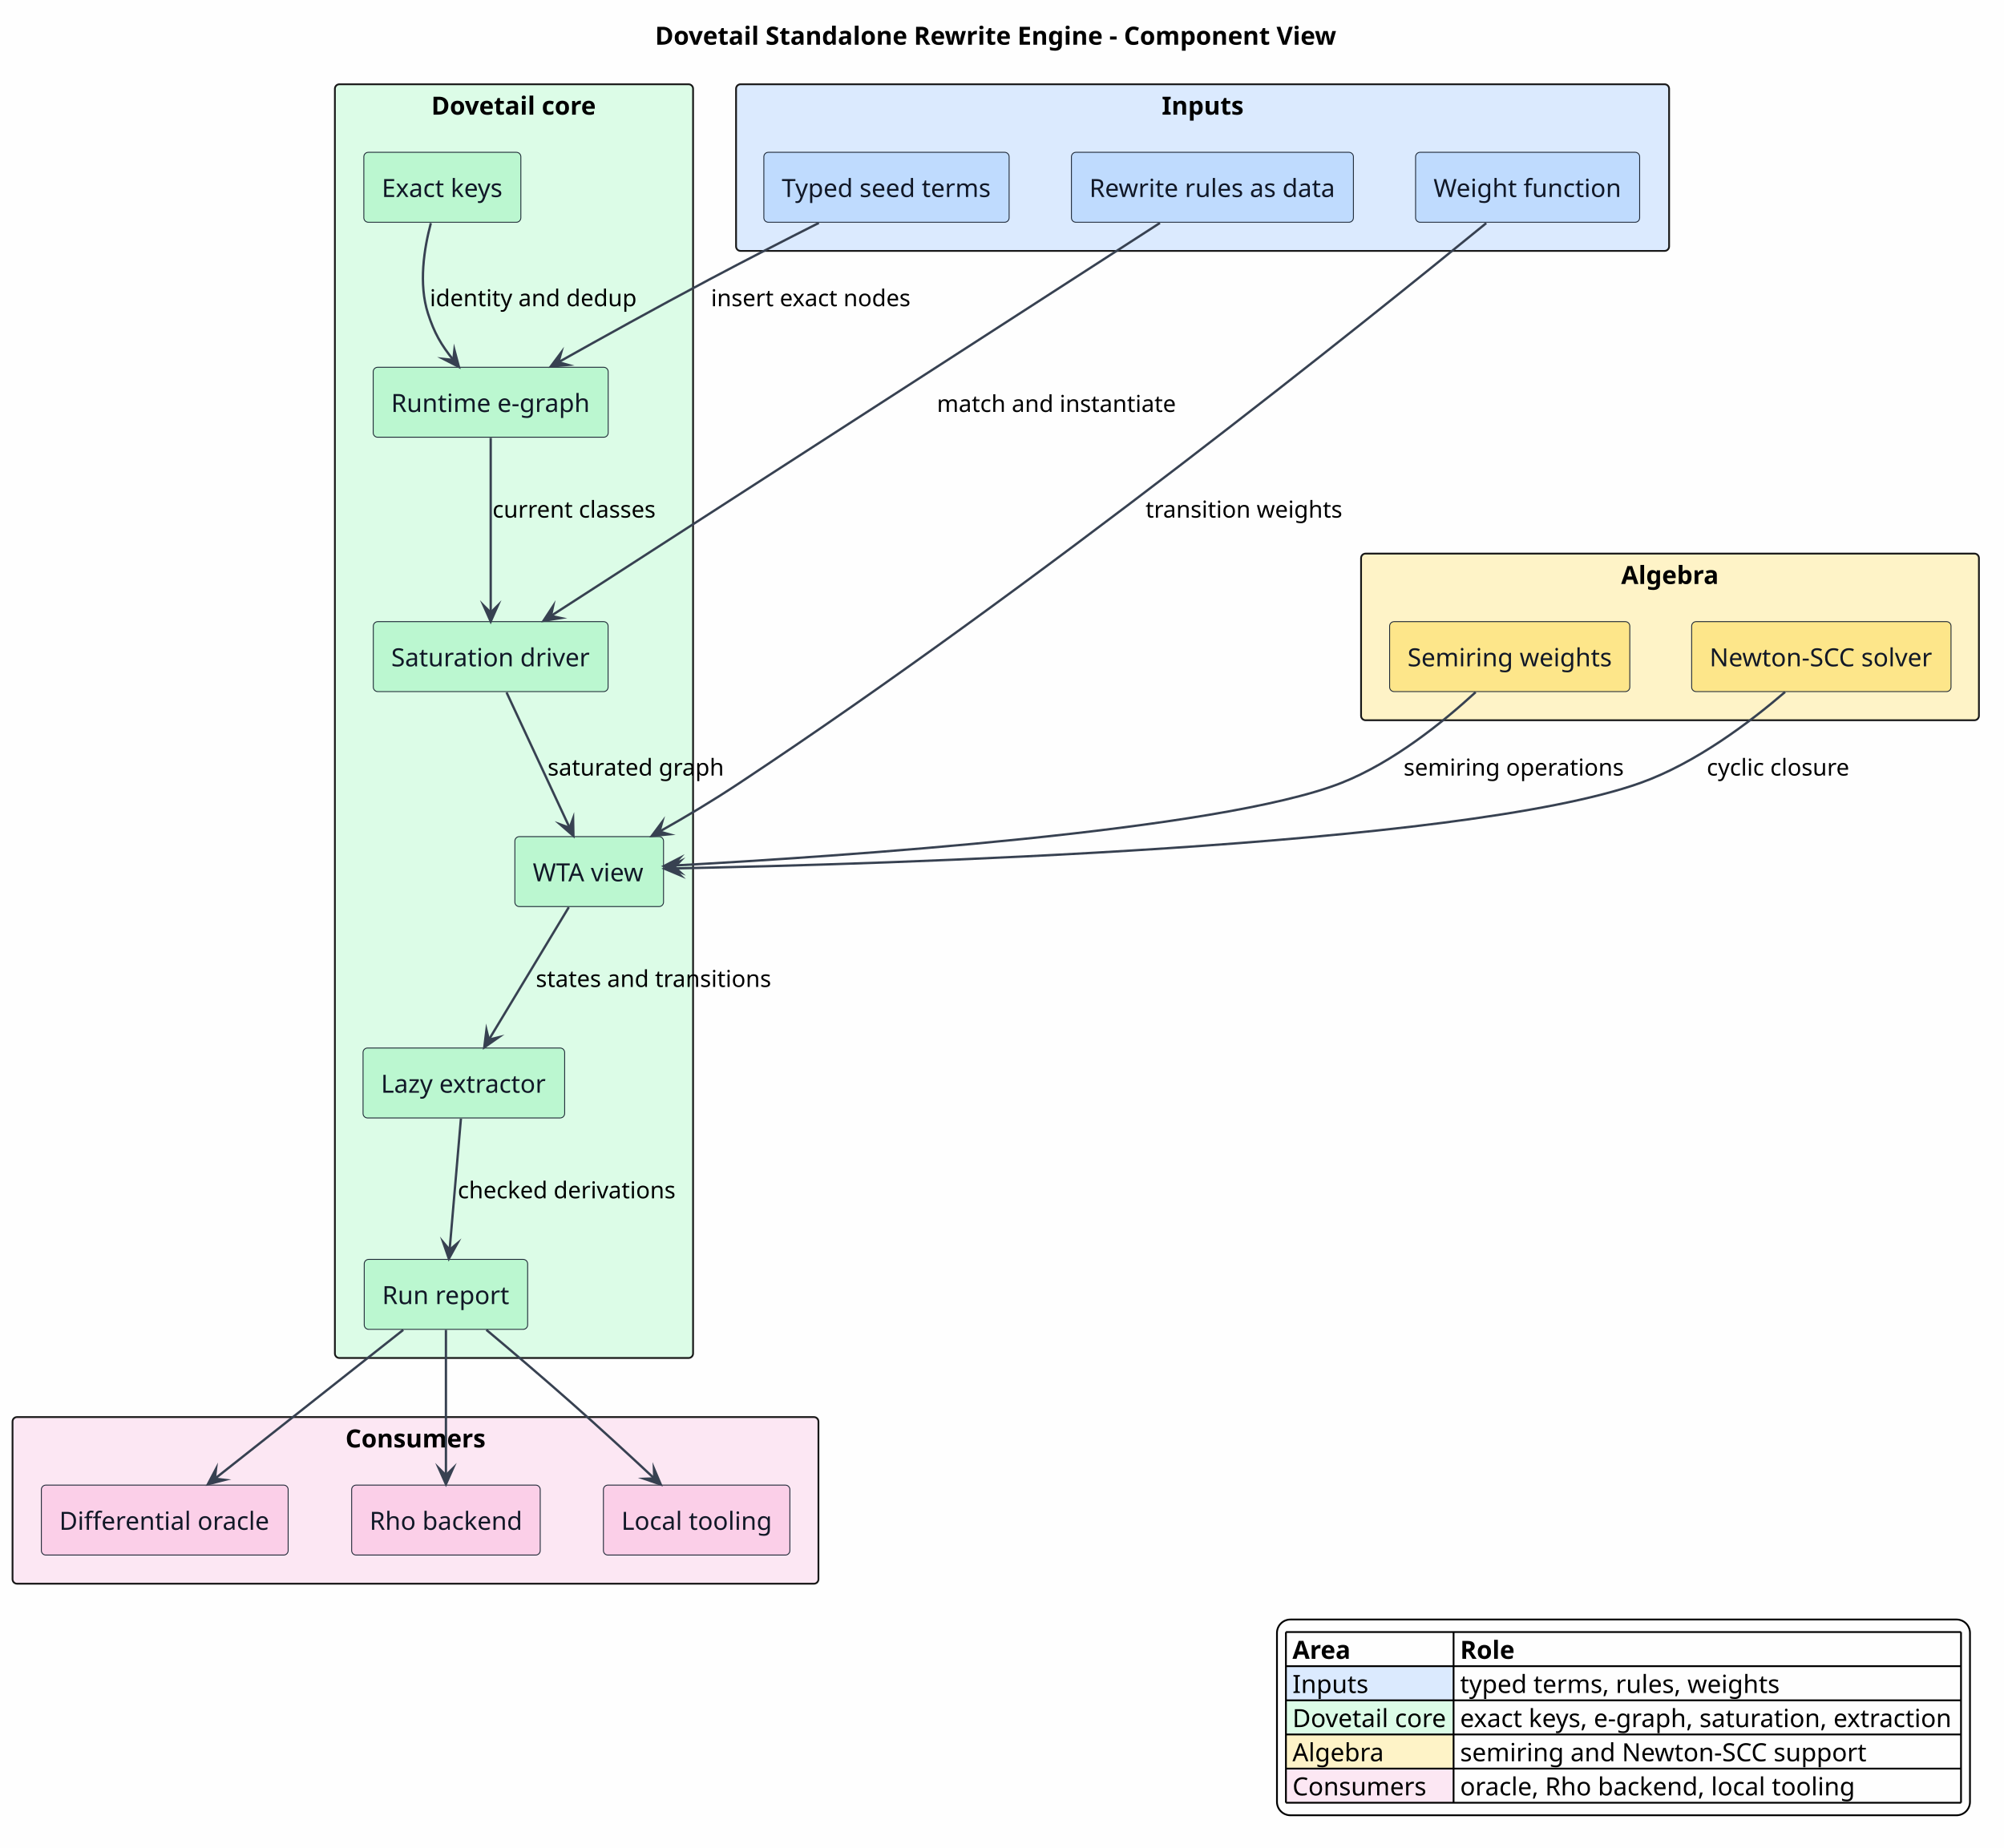
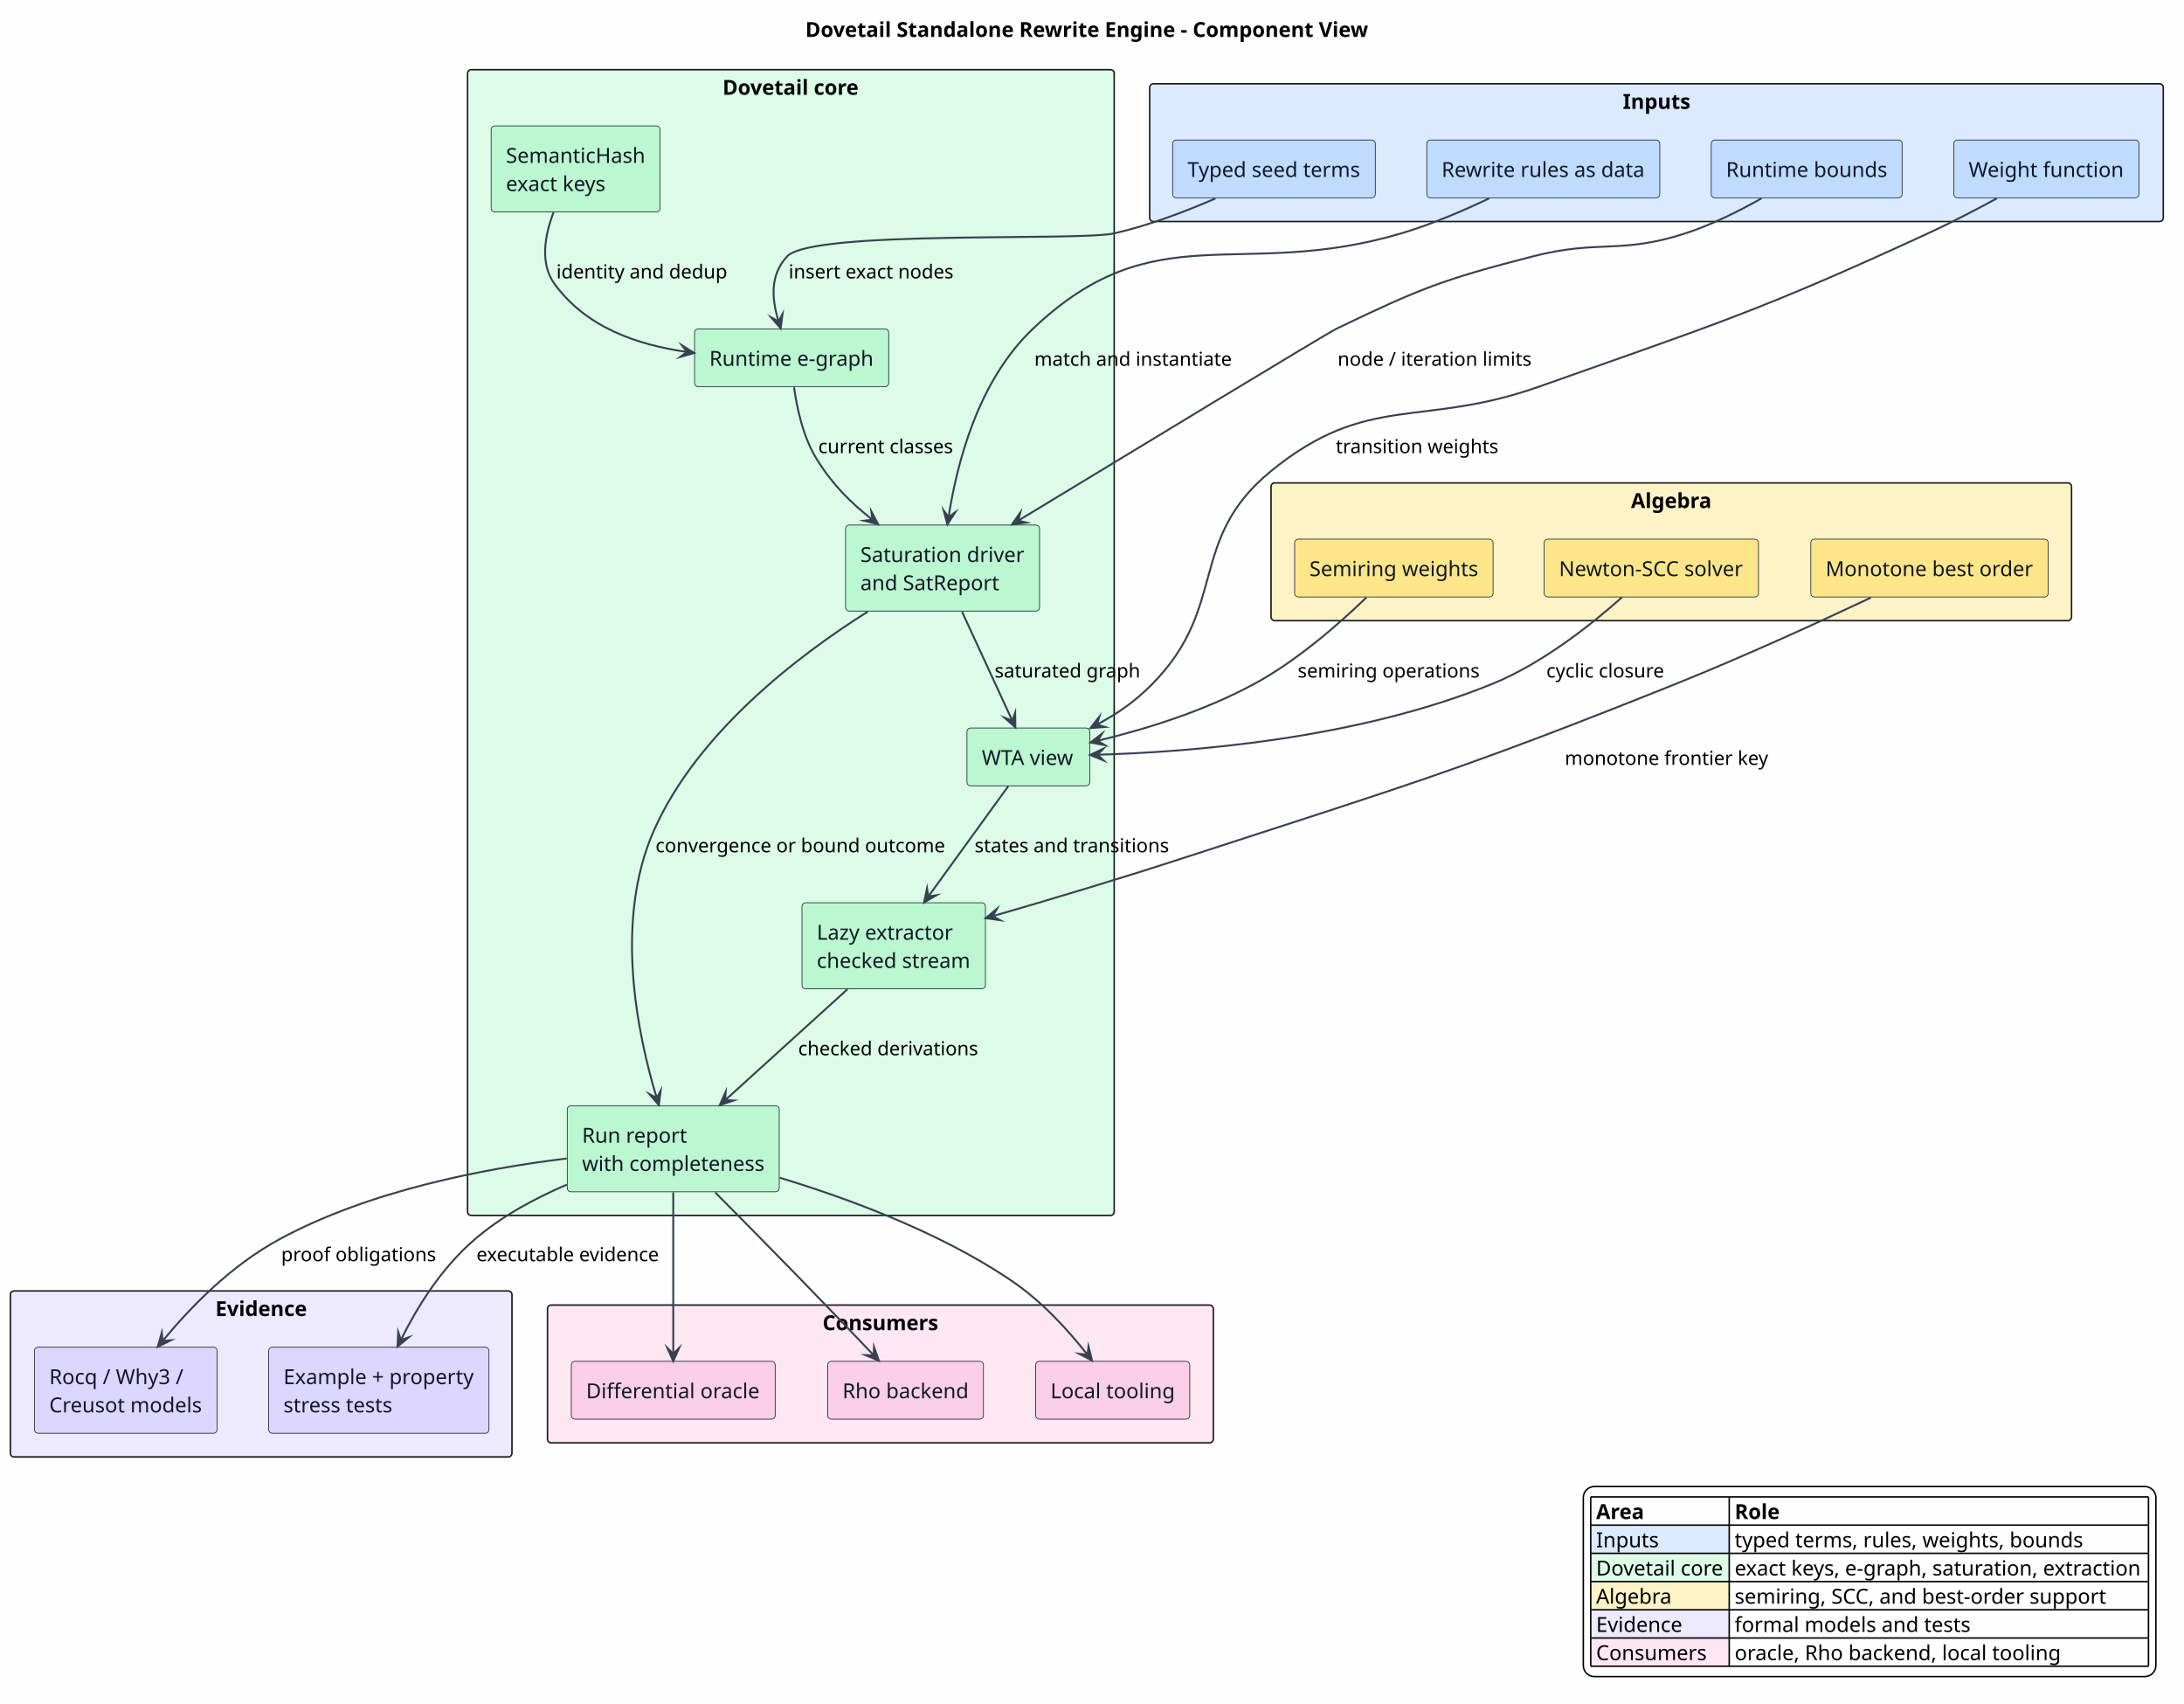
- <svg xmlns="http://www.w3.org/2000/svg" contentStyleType="text/css" data-diagram-type="DESCRIPTION" height="1032px" preserveAspectRatio="none" style="width:1119px;height:1032px;background:#FEFEFE;" version="1.1" viewBox="0 0 1119 1032" width="1119px" zoomAndPan="magnify">
+ <svg xmlns="http://www.w3.org/2000/svg" contentStyleType="text/css" data-diagram-type="DESCRIPTION" height="1151px" preserveAspectRatio="none" style="width:1476px;height:1151px;background:#FEFEFE;" version="1.1" viewBox="0 0 1476 1151" width="1476px" zoomAndPan="magnify">
  <defs />
  <g>
-     <rect fill="#FEFEFE" height="1032" style="stroke:none;stroke-width:1;" width="1119" x="0" y="0" />
+     <rect fill="#FEFEFE" height="1151" style="stroke:none;stroke-width:1;" width="1476" x="0" y="0" />
    <g class="title" data-source-line="1">
-       <text fill="#000000" font-family="sans-serif" font-size="14" font-weight="700" lengthAdjust="spacing" textLength="380.462" x="365.769" y="24.966">Dovetail Standalone Rewrite Engine - Component View</text>
+       <text fill="#000000" font-family="sans-serif" font-size="14" font-weight="700" lengthAdjust="spacing" textLength="380.462" x="544.269" y="24.966">Dovetail Standalone Rewrite Engine - Component View</text>
    </g>
    <g class="cluster" data-qualified-name="Inputs" data-source-line="13" id="ent0001">
-       <rect fill="#DBEAFE" height="93.07" rx="2.5" ry="2.5" style="stroke:#181818;stroke-width:1;" width="521" x="411" y="47.068" />
-       <text fill="#000000" font-family="sans-serif" font-size="14" font-weight="700" lengthAdjust="spacing" textLength="45.598" x="648.701" y="64.034">Inputs</text>
-     </g>
-     <g class="cluster" data-qualified-name="Core" data-source-line="19" id="ent0005">
-       <rect fill="#DCFCE7" height="711.41" rx="2.5" ry="2.5" style="stroke:#181818;stroke-width:1;" width="200" x="187" y="47.068" />
-       <text fill="#000000" font-family="sans-serif" font-size="14" font-weight="700" lengthAdjust="spacing" textLength="92.4" x="240.8" y="64.034">Dovetail core</text>
-     </g>
-     <g class="cluster" data-qualified-name="Algebra" data-source-line="28" id="ent0012">
-       <rect fill="#FEF3C7" height="93.07" rx="2.5" ry="2.5" style="stroke:#181818;stroke-width:1;" width="345" x="760" y="309.208" />
-       <text fill="#000000" font-family="sans-serif" font-size="14" font-weight="700" lengthAdjust="spacing" textLength="54.558" x="905.221" y="326.174">Algebra</text>
-     </g>
-     <g class="cluster" data-qualified-name="Consumers" data-source-line="33" id="ent0015">
-       <rect fill="#FCE7F3" height="93.07" rx="2.5" ry="2.5" style="stroke:#181818;stroke-width:1;" width="450" x="7" y="791.478" />
-       <text fill="#000000" font-family="sans-serif" font-size="14" font-weight="700" lengthAdjust="spacing" textLength="78.26" x="192.87" y="808.444">Consumers</text>
+       <rect fill="#DBEAFE" height="93.07" rx="2.5" ry="2.5" style="stroke:#181818;stroke-width:1;" width="685" x="777" y="56.598" />
+       <text fill="#000000" font-family="sans-serif" font-size="14" font-weight="700" lengthAdjust="spacing" textLength="45.598" x="1096.701" y="73.564">Inputs</text>
+     </g>
+     <g class="cluster" data-qualified-name="Core" data-source-line="20" id="ent0006">
+       <rect fill="#DCFCE7" height="774.14" rx="2.5" ry="2.5" style="stroke:#181818;stroke-width:1;" width="437" x="316" y="47.068" />
+       <text fill="#000000" font-family="sans-serif" font-size="14" font-weight="700" lengthAdjust="spacing" textLength="92.4" x="488.3" y="64.034">Dovetail core</text>
+     </g>
+     <g class="cluster" data-qualified-name="Algebra" data-source-line="29" id="ent0013">
+       <rect fill="#FEF3C7" height="93.07" rx="2.5" ry="2.5" style="stroke:#181818;stroke-width:1;" width="541" x="859" y="326.268" />
+       <text fill="#000000" font-family="sans-serif" font-size="14" font-weight="700" lengthAdjust="spacing" textLength="54.558" x="1102.221" y="343.234">Algebra</text>
+     </g>
+     <g class="cluster" data-qualified-name="Evidence" data-source-line="35" id="ent0017">
+       <rect fill="#EDE9FE" height="112.14" rx="2.5" ry="2.5" style="stroke:#181818;stroke-width:1;" width="339" x="7" y="872.208" />
+       <text fill="#000000" font-family="sans-serif" font-size="14" font-weight="700" lengthAdjust="spacing" textLength="61.908" x="145.546" y="889.174">Evidence</text>
+     </g>
+     <g class="cluster" data-qualified-name="Consumers" data-source-line="40" id="ent0020">
+       <rect fill="#FCE7F3" height="93.07" rx="2.5" ry="2.5" style="stroke:#181818;stroke-width:1;" width="450" x="370" y="881.748" />
+       <text fill="#000000" font-family="sans-serif" font-size="14" font-weight="700" lengthAdjust="spacing" textLength="78.26" x="555.87" y="898.714">Consumers</text>
    </g>
    <g class="entity" data-qualified-name="Inputs.Seeds" data-source-line="14" id="ent0002">
-       <rect fill="#BFDBFE" height="39.068" rx="2.5" ry="2.5" style="stroke:#1F2937;stroke-width:0.5;" width="136.956" x="426.52" y="85.068" />
-       <text fill="#111827" font-family="sans-serif" font-size="14" lengthAdjust="spacing" textLength="116.956" x="436.52" y="110.034">Typed seed terms</text>
+       <rect fill="#BFDBFE" height="39.068" rx="2.5" ry="2.5" style="stroke:#1F2937;stroke-width:0.5;" width="136.956" x="792.52" y="94.598" />
+       <text fill="#111827" font-family="sans-serif" font-size="14" lengthAdjust="spacing" textLength="116.956" x="802.52" y="119.564">Typed seed terms</text>
    </g>
    <g class="entity" data-qualified-name="Inputs.RuleData" data-source-line="15" id="ent0003">
-       <rect fill="#BFDBFE" height="39.068" rx="2.5" ry="2.5" style="stroke:#1F2937;stroke-width:0.5;" width="157.452" x="598.27" y="85.068" />
-       <text fill="#111827" font-family="sans-serif" font-size="14" lengthAdjust="spacing" textLength="137.452" x="608.27" y="110.034">Rewrite rules as data</text>
+       <rect fill="#BFDBFE" height="39.068" rx="2.5" ry="2.5" style="stroke:#1F2937;stroke-width:0.5;" width="157.452" x="964.27" y="94.598" />
+       <text fill="#111827" font-family="sans-serif" font-size="14" lengthAdjust="spacing" textLength="137.452" x="974.27" y="119.564">Rewrite rules as data</text>
    </g>
    <g class="entity" data-qualified-name="Inputs.Weigh" data-source-line="16" id="ent0004">
-       <rect fill="#BFDBFE" height="39.068" rx="2.5" ry="2.5" style="stroke:#1F2937;stroke-width:0.5;" width="125.112" x="790.44" y="85.068" />
-       <text fill="#111827" font-family="sans-serif" font-size="14" lengthAdjust="spacing" textLength="105.112" x="800.44" y="110.034">Weight function</text>
-     </g>
-     <g class="entity" data-qualified-name="Core.Keys" data-source-line="20" id="ent0006">
-       <rect fill="#BBF7D0" height="39.068" rx="2.5" ry="2.5" style="stroke:#1F2937;stroke-width:0.5;" width="87.676" x="203.16" y="85.068" />
-       <text fill="#111827" font-family="sans-serif" font-size="14" lengthAdjust="spacing" textLength="67.676" x="213.16" y="110.034">Exact keys</text>
-     </g>
-     <g class="entity" data-qualified-name="Core.EGraph" data-source-line="21" id="ent0007">
-       <rect fill="#BBF7D0" height="39.068" rx="2.5" ry="2.5" style="stroke:#1F2937;stroke-width:0.5;" width="131.216" x="208.39" y="205.138" />
-       <text fill="#111827" font-family="sans-serif" font-size="14" lengthAdjust="spacing" textLength="111.216" x="218.39" y="230.104">Runtime e-graph</text>
-     </g>
-     <g class="entity" data-qualified-name="Core.Saturation" data-source-line="22" id="ent0008">
-       <rect fill="#BBF7D0" height="39.068" rx="2.5" ry="2.5" style="stroke:#1F2937;stroke-width:0.5;" width="131.104" x="208.45" y="347.208" />
-       <text fill="#111827" font-family="sans-serif" font-size="14" lengthAdjust="spacing" textLength="111.104" x="218.45" y="372.174">Saturation driver</text>
-     </g>
-     <g class="entity" data-qualified-name="Core.Wta" data-source-line="23" id="ent0009">
-       <rect fill="#BBF7D0" height="39.068" rx="2.5" ry="2.5" style="stroke:#1F2937;stroke-width:0.5;" width="83.014" x="287.49" y="467.278" />
-       <text fill="#111827" font-family="sans-serif" font-size="14" lengthAdjust="spacing" textLength="63.014" x="297.49" y="492.244">WTA view</text>
-     </g>
-     <g class="entity" data-qualified-name="Core.Extractor" data-source-line="24" id="ent0010">
-       <rect fill="#BBF7D0" height="39.068" rx="2.5" ry="2.5" style="stroke:#1F2937;stroke-width:0.5;" width="112.568" x="202.72" y="585.348" />
-       <text fill="#111827" font-family="sans-serif" font-size="14" lengthAdjust="spacing" textLength="92.568" x="212.72" y="610.314">Lazy extractor</text>
-     </g>
-     <g class="entity" data-qualified-name="Core.Report" data-source-line="25" id="ent0011">
-       <rect fill="#BBF7D0" height="39.068" rx="2.5" ry="2.5" style="stroke:#1F2937;stroke-width:0.5;" width="91.246" x="203.38" y="703.408" />
-       <text fill="#111827" font-family="sans-serif" font-size="14" lengthAdjust="spacing" textLength="71.246" x="213.38" y="728.374">Run report</text>
-     </g>
-     <g class="entity" data-qualified-name="Algebra.Weights" data-source-line="29" id="ent0013">
-       <rect fill="#FDE68A" height="39.068" rx="2.5" ry="2.5" style="stroke:#1F2937;stroke-width:0.5;" width="134.114" x="775.94" y="347.208" />
-       <text fill="#111827" font-family="sans-serif" font-size="14" lengthAdjust="spacing" textLength="114.114" x="785.94" y="372.174">Semiring weights</text>
-     </g>
-     <g class="entity" data-qualified-name="Algebra.Newton" data-source-line="30" id="ent0014">
-       <rect fill="#FDE68A" height="39.068" rx="2.5" ry="2.5" style="stroke:#1F2937;stroke-width:0.5;" width="144.823" x="944.59" y="347.208" />
-       <text fill="#111827" font-family="sans-serif" font-size="14" lengthAdjust="spacing" textLength="124.823" x="954.59" y="372.174">Newton-SCC solver</text>
-     </g>
-     <g class="entity" data-qualified-name="Consumers.Oracle" data-source-line="34" id="ent0016">
-       <rect fill="#FBCFE8" height="39.068" rx="2.5" ry="2.5" style="stroke:#1F2937;stroke-width:0.5;" width="137.796" x="23.1" y="829.478" />
-       <text fill="#111827" font-family="sans-serif" font-size="14" lengthAdjust="spacing" textLength="117.796" x="33.1" y="854.444">Differential oracle</text>
-     </g>
-     <g class="entity" data-qualified-name="Consumers.Rho" data-source-line="35" id="ent0017">
-       <rect fill="#FBCFE8" height="39.068" rx="2.5" ry="2.5" style="stroke:#1F2937;stroke-width:0.5;" width="105.288" x="196.36" y="829.478" />
-       <text fill="#111827" font-family="sans-serif" font-size="14" lengthAdjust="spacing" textLength="85.288" x="206.36" y="854.444">Rho backend</text>
-     </g>
-     <g class="entity" data-qualified-name="Consumers.Tooling" data-source-line="36" id="ent0018">
-       <rect fill="#FBCFE8" height="39.068" rx="2.5" ry="2.5" style="stroke:#1F2937;stroke-width:0.5;" width="104.112" x="336.94" y="829.478" />
-       <text fill="#111827" font-family="sans-serif" font-size="14" lengthAdjust="spacing" textLength="84.112" x="346.94" y="854.444">Local tooling</text>
-     </g>
-     <g class="link" data-entity-1="ent0002" data-entity-2="ent0007" data-link-type="dependency" data-source-line="39" id="lnk19">
-       <path d="M457.24,124.508 C438.71,133.878 416.1,145.448 396,156.138 C365.86,172.168 336.27,188.58 311.85,202.29" fill="none" id="Seeds-to-EGraph" style="stroke:#374151;stroke-width:1.3;" />
-       <polygon fill="#374151" points="307.49,204.738,317.296,203.82,311.85,202.29,313.38,196.844,307.49,204.738" style="stroke:#374151;stroke-width:1.3;stroke-linejoin:miter;stroke-miterlimit:10;" />
-       <text fill="#000000" font-family="sans-serif" font-size="13" lengthAdjust="spacing" textLength="111.657" x="397" y="171.035">insert exact nodes</text>
-     </g>
-     <g class="link" data-entity-1="ent0003" data-entity-2="ent0008" data-link-type="dependency" data-source-line="40" id="lnk20">
-       <path d="M647.69,124.528 C573.34,172.518 382.201,295.896 307.671,344.006" fill="none" id="RuleData-to-Saturation" style="stroke:#374151;stroke-width:1.3;" />
-       <polygon fill="#374151" points="303.47,346.718,313.201,345.198,307.671,344.006,308.862,338.476,303.47,346.718" style="stroke:#374151;stroke-width:1.3;stroke-linejoin:miter;stroke-miterlimit:10;" />
-       <text fill="#000000" font-family="sans-serif" font-size="13" lengthAdjust="spacing" textLength="133.497" x="523.14" y="230.075">match and instantiate</text>
-     </g>
-     <g class="link" data-entity-1="ent0006" data-entity-2="ent0007" data-link-type="dependency" data-source-line="41" id="lnk21">
-       <path d="M240.58,124.628 C236.78,138.848 233.66,158.608 239,175.138 C242.51,186.018 246.334,192.614 253.124,201.044" fill="none" id="Keys-to-EGraph" style="stroke:#374151;stroke-width:1.3;" />
-       <polygon fill="#374151" points="256.26,204.938,253.73,195.42,253.124,201.044,247.499,200.438,256.26,204.938" style="stroke:#374151;stroke-width:1.3;stroke-linejoin:miter;stroke-miterlimit:10;" />
-       <text fill="#000000" font-family="sans-serif" font-size="13" lengthAdjust="spacing" textLength="115.518" x="240" y="171.035">identity and dedup</text>
-     </g>
-     <g class="link" data-entity-1="ent0007" data-entity-2="ent0008" data-link-type="dependency" data-source-line="42" id="lnk22">
-       <path d="M274,244.568 C274,271.448 274,315.438 274,342.148" fill="none" id="EGraph-to-Saturation" style="stroke:#374151;stroke-width:1.3;" />
-       <polygon fill="#374151" points="274,347.148,278,338.148,274,342.148,270,338.148,274,347.148" style="stroke:#374151;stroke-width:1.3;stroke-linejoin:miter;stroke-miterlimit:10;" />
-       <text fill="#000000" font-family="sans-serif" font-size="13" lengthAdjust="spacing" textLength="91.351" x="275" y="289.105">current classes</text>
-     </g>
-     <g class="link" data-entity-1="ent0008" data-entity-2="ent0009" data-link-type="dependency" data-source-line="43" id="lnk23">
-       <path d="M282.84,386.708 C293.1,408.748 307.817,440.346 318.077,462.356" fill="none" id="Saturation-to-Wta" style="stroke:#374151;stroke-width:1.3;" />
-       <polygon fill="#374151" points="320.19,466.888,320.013,457.041,318.077,462.356,312.762,460.421,320.19,466.888" style="stroke:#374151;stroke-width:1.3;stroke-linejoin:miter;stroke-miterlimit:10;" />
-       <text fill="#000000" font-family="sans-serif" font-size="13" lengthAdjust="spacing" textLength="98.995" x="305.79" y="433.175">saturated graph</text>
-     </g>
-     <g class="link" data-entity-1="ent0004" data-entity-2="ent0009" data-link-type="dependency" data-source-line="44" id="lnk24">
-       <path d="M829.89,124.628 C765.68,177.128 578.89,327.418 413,437.278 C397.27,447.688 383.588,455.836 368.268,464.456" fill="none" id="Weigh-to-Wta" style="stroke:#374151;stroke-width:1.3;" />
-       <polygon fill="#374151" points="363.91,466.908,373.715,465.981,368.268,464.456,369.792,459.009,363.91,466.908" style="stroke:#374151;stroke-width:1.3;stroke-linejoin:miter;stroke-miterlimit:10;" />
-       <text fill="#000000" font-family="sans-serif" font-size="13" lengthAdjust="spacing" textLength="110.149" x="639.65" y="289.105">transition weights</text>
-     </g>
-     <g class="link" data-entity-1="ent0013" data-entity-2="ent0009" data-link-type="dependency" data-source-line="45" id="lnk25">
-       <path d="M823.97,386.598 C806.19,402.968 778.08,425.798 749,437.278 C680.73,464.228 467.772,478.415 375.692,483.455" fill="none" id="Weights-to-Wta" style="stroke:#374151;stroke-width:1.3;" />
-       <polygon fill="#374151" points="370.7,483.728,379.905,487.23,375.692,483.455,379.468,479.242,370.7,483.728" style="stroke:#374151;stroke-width:1.3;stroke-linejoin:miter;stroke-miterlimit:10;" />
-       <text fill="#000000" font-family="sans-serif" font-size="13" lengthAdjust="spacing" textLength="123.227" x="783.75" y="433.175">semiring operations</text>
-     </g>
-     <g class="link" data-entity-1="ent0014" data-entity-2="ent0009" data-link-type="dependency" data-source-line="46" id="lnk26">
-       <path d="M996.75,386.498 C977.55,403.038 947.08,426.188 916,437.278 C815.36,473.188 492.799,482.708 375.919,485.038" fill="none" id="Newton-to-Wta" style="stroke:#374151;stroke-width:1.3;" />
-       <polygon fill="#374151" points="370.92,485.138,379.998,488.958,375.919,485.038,379.839,480.959,370.92,485.138" style="stroke:#374151;stroke-width:1.3;stroke-linejoin:miter;stroke-miterlimit:10;" />
-       <text fill="#000000" font-family="sans-serif" font-size="13" lengthAdjust="spacing" textLength="79.859" x="953.01" y="433.175">cyclic closure</text>
-     </g>
-     <g class="link" data-entity-1="ent0009" data-entity-2="ent0010" data-link-type="dependency" data-source-line="47" id="lnk27">
-       <path d="M317.6,506.718 C304.58,528.298 285.991,559.116 272.981,580.696" fill="none" id="Wta-to-Extractor" style="stroke:#374151;stroke-width:1.3;" />
-       <polygon fill="#374151" points="270.4,584.978,278.472,579.336,272.981,580.696,271.621,575.205,270.4,584.978" style="stroke:#374151;stroke-width:1.3;stroke-linejoin:miter;stroke-miterlimit:10;" />
-       <text fill="#000000" font-family="sans-serif" font-size="13" lengthAdjust="spacing" textLength="131.69" x="299.19" y="551.245">states and transitions</text>
-     </g>
-     <g class="link" data-entity-1="ent0010" data-entity-2="ent0011" data-link-type="dependency" data-source-line="48" id="lnk28">
-       <path d="M257.37,624.788 C255.51,646.368 252.919,676.486 251.059,698.066" fill="none" id="Extractor-to-Report" style="stroke:#374151;stroke-width:1.3;" />
-       <polygon fill="#374151" points="250.63,703.048,255.388,694.425,251.059,698.066,247.418,693.738,250.63,703.048" style="stroke:#374151;stroke-width:1.3;stroke-linejoin:miter;stroke-miterlimit:10;" />
-       <text fill="#000000" font-family="sans-serif" font-size="13" lengthAdjust="spacing" textLength="121.615" x="255.6" y="669.305">checked derivations</text>
-     </g>
-     <g class="link" data-entity-1="ent0011" data-entity-2="ent0016" data-link-type="dependency" data-source-line="49" id="lnk29">
-       <path d="M225.16,742.788 C195.65,766.108 149.602,802.487 119.992,825.897" fill="none" id="Report-to-Oracle" style="stroke:#374151;stroke-width:1.3;" />
-       <polygon fill="#374151" points="116.07,828.998,125.611,826.554,119.992,825.897,120.649,820.278,116.07,828.998" style="stroke:#374151;stroke-width:1.3;stroke-linejoin:miter;stroke-miterlimit:10;" />
-     </g>
-     <g class="link" data-entity-1="ent0011" data-entity-2="ent0017" data-link-type="dependency" data-source-line="50" id="lnk30">
-       <path d="M249,742.788 C249,766.108 249,800.588 249,823.998" fill="none" id="Report-to-Rho" style="stroke:#374151;stroke-width:1.3;" />
-       <polygon fill="#374151" points="249,828.998,253,819.998,249,823.998,245,819.998,249,828.998" style="stroke:#374151;stroke-width:1.3;stroke-linejoin:miter;stroke-miterlimit:10;" />
-     </g>
-     <g class="link" data-entity-1="ent0011" data-entity-2="ent0018" data-link-type="dependency" data-source-line="51" id="lnk31">
-       <path d="M271.58,742.758 C285.39,754.358 303.35,769.628 319,783.478 C336.08,798.598 351.426,812.765 365.326,825.745" fill="none" id="Report-to-Tooling" style="stroke:#374151;stroke-width:1.3;" />
-       <polygon fill="#374151" points="368.98,829.158,365.132,820.092,365.326,825.745,359.672,825.939,368.98,829.158" style="stroke:#374151;stroke-width:1.3;stroke-linejoin:miter;stroke-miterlimit:10;" />
-     </g>
-     <g class="legend" data-source-line="53">
-       <rect fill="none" height="109.34" rx="7.5" ry="7.5" style="stroke:#000000;stroke-width:1;" width="386.963" x="713.037" y="904.548" />
-       <text fill="#000000" font-family="sans-serif" font-size="14" font-weight="700" lengthAdjust="spacing" textLength="32.69" x="721.677" y="926.514">Area</text>
-       <text fill="#000000" font-family="sans-serif" font-size="14" font-weight="700" lengthAdjust="spacing" textLength="30.464" x="815.295" y="926.514">Role</text>
-       <rect fill="#DBEAFE" height="19.068" style="stroke:none;stroke-width:1;" width="93.618" x="718.037" y="930.616" />
-       <text fill="#000000" font-family="sans-serif" font-size="14" lengthAdjust="spacing" textLength="42.42" x="721.677" y="945.582">Inputs</text>
-       <text fill="#000000" font-family="sans-serif" font-size="14" lengthAdjust="spacing" textLength="178.443" x="815.295" y="945.582">typed terms, rules, weights</text>
-       <rect fill="#DCFCE7" height="19.068" style="stroke:none;stroke-width:1;" width="93.618" x="718.037" y="949.684" />
-       <text fill="#000000" font-family="sans-serif" font-size="14" lengthAdjust="spacing" textLength="86.338" x="721.677" y="964.65">Dovetail core</text>
-       <text fill="#000000" font-family="sans-serif" font-size="14" lengthAdjust="spacing" textLength="276.065" x="815.295" y="964.65">exact keys, e-graph, saturation, extraction</text>
-       <rect fill="#FEF3C7" height="19.068" style="stroke:none;stroke-width:1;" width="93.618" x="718.037" y="968.752" />
-       <text fill="#000000" font-family="sans-serif" font-size="14" lengthAdjust="spacing" textLength="51.31" x="721.677" y="983.718">Algebra</text>
-       <text fill="#000000" font-family="sans-serif" font-size="14" lengthAdjust="spacing" textLength="227.485" x="815.295" y="983.718">semiring and Newton-SCC support</text>
-       <rect fill="#FCE7F3" height="19.068" style="stroke:none;stroke-width:1;" width="93.618" x="718.037" y="987.82" />
-       <text fill="#000000" font-family="sans-serif" font-size="14" lengthAdjust="spacing" textLength="74.802" x="721.677" y="1002.785">Consumers</text>
-       <text fill="#000000" font-family="sans-serif" font-size="14" lengthAdjust="spacing" textLength="220.793" x="815.295" y="1002.785">oracle, Rho backend, local tooling</text>
-       <line style="stroke:#000000;stroke-width:1;" x1="718.037" x2="1095" y1="911.548" y2="911.548" />
-       <line style="stroke:#000000;stroke-width:1;" x1="718.037" x2="1095" y1="930.616" y2="930.616" />
-       <line style="stroke:#000000;stroke-width:1;" x1="718.037" x2="1095" y1="949.684" y2="949.684" />
-       <line style="stroke:#000000;stroke-width:1;" x1="718.037" x2="1095" y1="968.752" y2="968.752" />
-       <line style="stroke:#000000;stroke-width:1;" x1="718.037" x2="1095" y1="987.82" y2="987.82" />
-       <line style="stroke:#000000;stroke-width:1;" x1="718.037" x2="1095" y1="1006.888" y2="1006.888" />
-       <line style="stroke:#000000;stroke-width:1;" x1="718.037" x2="718.037" y1="911.548" y2="1006.888" />
-       <line style="stroke:#000000;stroke-width:1;" x1="811.655" x2="811.655" y1="911.548" y2="1006.888" />
-       <line style="stroke:#000000;stroke-width:1;" x1="1095" x2="1095" y1="911.548" y2="1006.888" />
+       <rect fill="#BFDBFE" height="39.068" rx="2.5" ry="2.5" style="stroke:#1F2937;stroke-width:0.5;" width="125.112" x="1320.44" y="94.598" />
+       <text fill="#111827" font-family="sans-serif" font-size="14" lengthAdjust="spacing" textLength="105.112" x="1330.44" y="119.564">Weight function</text>
+     </g>
+     <g class="entity" data-qualified-name="Inputs.Bounds" data-source-line="17" id="ent0005">
+       <rect fill="#BFDBFE" height="39.068" rx="2.5" ry="2.5" style="stroke:#1F2937;stroke-width:0.5;" width="129.004" x="1156.5" y="94.598" />
+       <text fill="#111827" font-family="sans-serif" font-size="14" lengthAdjust="spacing" textLength="109.004" x="1166.5" y="119.564">Runtime bounds</text>
+     </g>
+     <g class="entity" data-qualified-name="Core.Keys" data-source-line="21" id="ent0007">
+       <rect fill="#BBF7D0" height="58.136" rx="2.5" ry="2.5" style="stroke:#1F2937;stroke-width:0.5;" width="114.15" x="331.93" y="85.068" />
+       <text fill="#111827" font-family="sans-serif" font-size="14" lengthAdjust="spacing" textLength="94.15" x="341.93" y="110.034">SemanticHash</text>
+       <text fill="#111827" font-family="sans-serif" font-size="14" lengthAdjust="spacing" textLength="67.788" x="341.93" y="129.102">exact keys</text>
+     </g>
+     <g class="entity" data-qualified-name="Core.EGraph" data-source-line="22" id="ent0008">
+       <rect fill="#BBF7D0" height="39.068" rx="2.5" ry="2.5" style="stroke:#1F2937;stroke-width:0.5;" width="131.216" x="469.39" y="222.198" />
+       <text fill="#111827" font-family="sans-serif" font-size="14" lengthAdjust="spacing" textLength="111.216" x="479.39" y="247.164">Runtime e-graph</text>
+     </g>
+     <g class="entity" data-qualified-name="Core.Saturation" data-source-line="23" id="ent0009">
+       <rect fill="#BBF7D0" height="58.136" rx="2.5" ry="2.5" style="stroke:#1F2937;stroke-width:0.5;" width="131.104" x="571.45" y="354.738" />
+       <text fill="#111827" font-family="sans-serif" font-size="14" lengthAdjust="spacing" textLength="111.104" x="581.45" y="379.704">Saturation driver</text>
+       <text fill="#111827" font-family="sans-serif" font-size="14" lengthAdjust="spacing" textLength="93.87" x="581.45" y="398.772">and SatReport</text>
+     </g>
+     <g class="entity" data-qualified-name="Core.Wta" data-source-line="24" id="ent0010">
+       <rect fill="#BBF7D0" height="39.068" rx="2.5" ry="2.5" style="stroke:#1F2937;stroke-width:0.5;" width="83.014" x="653.49" y="491.868" />
+       <text fill="#111827" font-family="sans-serif" font-size="14" lengthAdjust="spacing" textLength="63.014" x="663.49" y="516.834">WTA view</text>
+     </g>
+     <g class="entity" data-qualified-name="Core.Extractor" data-source-line="25" id="ent0011">
+       <rect fill="#BBF7D0" height="58.136" rx="2.5" ry="2.5" style="stroke:#1F2937;stroke-width:0.5;" width="123.992" x="542" y="609.938" />
+       <text fill="#111827" font-family="sans-serif" font-size="14" lengthAdjust="spacing" textLength="92.568" x="552" y="634.904">Lazy extractor</text>
+       <text fill="#111827" font-family="sans-serif" font-size="14" lengthAdjust="spacing" textLength="103.992" x="552" y="653.972">checked stream</text>
+     </g>
+     <g class="entity" data-qualified-name="Core.Report" data-source-line="26" id="ent0012">
+       <rect fill="#BBF7D0" height="58.136" rx="2.5" ry="2.5" style="stroke:#1F2937;stroke-width:0.5;" width="143.269" x="383.37" y="747.078" />
+       <text fill="#111827" font-family="sans-serif" font-size="14" lengthAdjust="spacing" textLength="71.246" x="393.37" y="772.044">Run report</text>
+       <text fill="#111827" font-family="sans-serif" font-size="14" lengthAdjust="spacing" textLength="123.269" x="393.37" y="791.112">with completeness</text>
+     </g>
+     <g class="entity" data-qualified-name="Algebra.Weights" data-source-line="30" id="ent0014">
+       <rect fill="#FDE68A" height="39.068" rx="2.5" ry="2.5" style="stroke:#1F2937;stroke-width:0.5;" width="134.114" x="874.94" y="364.268" />
+       <text fill="#111827" font-family="sans-serif" font-size="14" lengthAdjust="spacing" textLength="114.114" x="884.94" y="389.234">Semiring weights</text>
+     </g>
+     <g class="entity" data-qualified-name="Algebra.Newton" data-source-line="31" id="ent0015">
+       <rect fill="#FDE68A" height="39.068" rx="2.5" ry="2.5" style="stroke:#1F2937;stroke-width:0.5;" width="144.823" x="1043.59" y="364.268" />
+       <text fill="#111827" font-family="sans-serif" font-size="14" lengthAdjust="spacing" textLength="124.823" x="1053.59" y="389.234">Newton-SCC solver</text>
+     </g>
+     <g class="entity" data-qualified-name="Algebra.Order" data-source-line="32" id="ent0016">
+       <rect fill="#FDE68A" height="39.068" rx="2.5" ry="2.5" style="stroke:#1F2937;stroke-width:0.5;" width="160.447" x="1223.78" y="364.268" />
+       <text fill="#111827" font-family="sans-serif" font-size="14" lengthAdjust="spacing" textLength="140.447" x="1233.78" y="389.234">Monotone best order</text>
+     </g>
+     <g class="entity" data-qualified-name="Evidence.Formal" data-source-line="36" id="ent0018">
+       <rect fill="#DDD6FE" height="58.136" rx="2.5" ry="2.5" style="stroke:#1F2937;stroke-width:0.5;" width="123.432" x="23.28" y="910.208" />
+       <text fill="#111827" font-family="sans-serif" font-size="14" lengthAdjust="spacing" textLength="90.664" x="33.28" y="935.174">Rocq / Why3 /</text>
+       <text fill="#111827" font-family="sans-serif" font-size="14" lengthAdjust="spacing" textLength="103.432" x="33.28" y="954.242">Creusot models</text>
+     </g>
+     <g class="entity" data-qualified-name="Evidence.Tests" data-source-line="37" id="ent0019">
+       <rect fill="#DDD6FE" height="58.136" rx="2.5" ry="2.5" style="stroke:#1F2937;stroke-width:0.5;" width="148.883" x="181.56" y="910.208" />
+       <text fill="#111827" font-family="sans-serif" font-size="14" lengthAdjust="spacing" textLength="128.883" x="191.56" y="935.174">Example + property</text>
+       <text fill="#111827" font-family="sans-serif" font-size="14" lengthAdjust="spacing" textLength="73.906" x="191.56" y="954.242">stress tests</text>
+     </g>
+     <g class="entity" data-qualified-name="Consumers.Oracle" data-source-line="41" id="ent0021">
+       <rect fill="#FBCFE8" height="39.068" rx="2.5" ry="2.5" style="stroke:#1F2937;stroke-width:0.5;" width="137.796" x="386.1" y="919.748" />
+       <text fill="#111827" font-family="sans-serif" font-size="14" lengthAdjust="spacing" textLength="117.796" x="396.1" y="944.714">Differential oracle</text>
+     </g>
+     <g class="entity" data-qualified-name="Consumers.Rho" data-source-line="42" id="ent0022">
+       <rect fill="#FBCFE8" height="39.068" rx="2.5" ry="2.5" style="stroke:#1F2937;stroke-width:0.5;" width="105.288" x="559.36" y="919.748" />
+       <text fill="#111827" font-family="sans-serif" font-size="14" lengthAdjust="spacing" textLength="85.288" x="569.36" y="944.714">Rho backend</text>
+     </g>
+     <g class="entity" data-qualified-name="Consumers.Tooling" data-source-line="43" id="ent0023">
+       <rect fill="#FBCFE8" height="39.068" rx="2.5" ry="2.5" style="stroke:#1F2937;stroke-width:0.5;" width="104.112" x="699.94" y="919.748" />
+       <text fill="#111827" font-family="sans-serif" font-size="14" lengthAdjust="spacing" textLength="84.112" x="709.94" y="944.714">Local tooling</text>
+     </g>
+     <g class="link" data-entity-1="ent0002" data-entity-2="ent0008" data-link-type="dependency" data-source-line="46" id="lnk24">
+       <path d="M821.41,134.088 C801.37,142.808 776.39,152.368 753,157.668 C728.99,163.108 548.78,155.198 532,173.198 C520.08,185.998 521.604,201.992 526.174,217.121" fill="none" id="Seeds-to-EGraph" style="stroke:#374151;stroke-width:1.3;" />
+       <polygon fill="#374151" points="527.62,221.908,528.847,212.136,526.174,217.121,521.188,214.449,527.62,221.908" style="stroke:#374151;stroke-width:1.3;stroke-linejoin:miter;stroke-miterlimit:10;" />
+       <text fill="#000000" font-family="sans-serif" font-size="13" lengthAdjust="spacing" textLength="111.657" x="533" y="188.095">insert exact nodes</text>
+     </g>
+     <g class="link" data-entity-1="ent0003" data-entity-2="ent0009" data-link-type="dependency" data-source-line="47" id="lnk25">
+       <path d="M1006.46,133.998 C988.89,142.368 967.28,151.668 947,157.668 C837.38,190.138 780.88,143.458 698,222.198 C660.59,257.748 646.666,313.648 641.056,349.378" fill="none" id="RuleData-to-Saturation" style="stroke:#374151;stroke-width:1.3;" />
+       <polygon fill="#374151" points="640.28,354.318,645.628,346.047,641.056,349.378,637.724,344.806,640.28,354.318" style="stroke:#374151;stroke-width:1.3;stroke-linejoin:miter;stroke-miterlimit:10;" />
+       <text fill="#000000" font-family="sans-serif" font-size="13" lengthAdjust="spacing" textLength="133.497" x="699" y="247.135">match and instantiate</text>
+     </g>
+     <g class="link" data-entity-1="ent0007" data-entity-2="ent0008" data-link-type="dependency" data-source-line="48" id="lnk26">
+       <path d="M374.08,143.558 C368.08,159.258 364.71,178.328 375,192.198 C396.61,221.348 430.322,232.881 464.222,237.791" fill="none" id="Keys-to-EGraph" style="stroke:#374151;stroke-width:1.3;" />
+       <polygon fill="#374151" points="469.17,238.508,460.836,233.259,464.222,237.791,459.69,241.177,469.17,238.508" style="stroke:#374151;stroke-width:1.3;stroke-linejoin:miter;stroke-miterlimit:10;" />
+       <text fill="#000000" font-family="sans-serif" font-size="13" lengthAdjust="spacing" textLength="115.518" x="376" y="188.095">identity and dedup</text>
+     </g>
+     <g class="link" data-entity-1="ent0008" data-entity-2="ent0009" data-link-type="dependency" data-source-line="49" id="lnk27">
+       <path d="M536.64,261.708 C538.59,275.958 542.82,295.478 552,310.268 C562.54,327.248 574.433,339.213 589.573,351.143" fill="none" id="EGraph-to-Saturation" style="stroke:#374151;stroke-width:1.3;" />
+       <polygon fill="#374151" points="593.5,354.238,588.907,345.526,589.573,351.143,583.955,351.809,593.5,354.238" style="stroke:#374151;stroke-width:1.3;stroke-linejoin:miter;stroke-miterlimit:10;" />
+       <text fill="#000000" font-family="sans-serif" font-size="13" lengthAdjust="spacing" textLength="91.351" x="553" y="306.165">current classes</text>
+     </g>
+     <g class="link" data-entity-1="ent0005" data-entity-2="ent0009" data-link-type="dependency" data-source-line="50" id="lnk28">
+       <path d="M1190.51,134.008 C1175.51,142.488 1156.85,151.868 1139,157.668 C1094.97,171.968 1080.84,161.688 1036,173.198 C974.98,188.868 959.78,194.908 903,222.198 C897.33,224.928 763.024,306.324 688.194,351.734" fill="none" id="Bounds-to-Saturation" style="stroke:#374151;stroke-width:1.3;" />
+       <polygon fill="#374151" points="683.92,354.328,693.689,353.078,688.194,351.734,689.539,346.239,683.92,354.328" style="stroke:#374151;stroke-width:1.3;stroke-linejoin:miter;stroke-miterlimit:10;" />
+       <text fill="#000000" font-family="sans-serif" font-size="13" lengthAdjust="spacing" textLength="131.326" x="904" y="247.135">node / iteration limits</text>
+     </g>
+     <g class="link" data-entity-1="ent0009" data-entity-2="ent0010" data-link-type="dependency" data-source-line="51" id="lnk29">
+       <path d="M650.16,413.308 C661.19,437.188 674.534,466.088 684.114,486.838" fill="none" id="Saturation-to-Wta" style="stroke:#374151;stroke-width:1.3;" />
+       <polygon fill="#374151" points="686.21,491.378,686.069,481.53,684.114,486.838,678.806,484.883,686.21,491.378" style="stroke:#374151;stroke-width:1.3;stroke-linejoin:miter;stroke-miterlimit:10;" />
+       <text fill="#000000" font-family="sans-serif" font-size="13" lengthAdjust="spacing" textLength="98.995" x="672.19" y="457.765">saturated graph</text>
+     </g>
+     <g class="link" data-entity-1="ent0004" data-entity-2="ent0010" data-link-type="dependency" data-source-line="52" id="lnk30">
+       <path d="M1349.56,133.998 C1335.39,141.718 1318.57,150.488 1303,157.668 C1188.91,210.268 1158.43,219.358 1040,261.268 C960.49,289.408 924.38,264.988 859,318.268 C802.37,364.428 830.25,409.808 779,461.868 C767.07,473.998 755.873,481.739 741.373,489.539" fill="none" id="Weigh-to-Wta" style="stroke:#374151;stroke-width:1.3;" />
+       <polygon fill="#374151" points="736.97,491.908,746.791,491.167,741.373,489.539,743.001,484.122,736.97,491.908" style="stroke:#374151;stroke-width:1.3;stroke-linejoin:miter;stroke-miterlimit:10;" />
+       <text fill="#000000" font-family="sans-serif" font-size="13" lengthAdjust="spacing" textLength="110.149" x="902.76" y="306.165">transition weights</text>
+     </g>
+     <g class="link" data-entity-1="ent0014" data-entity-2="ent0010" data-link-type="dependency" data-source-line="53" id="lnk31">
+       <path d="M923.42,403.708 C905.51,420.988 876.94,446.178 848,461.868 C812.73,481.008 773.58,492.792 741.84,500.472" fill="none" id="Weights-to-Wta" style="stroke:#374151;stroke-width:1.3;" />
+       <polygon fill="#374151" points="736.98,501.648,746.668,503.419,741.84,500.472,744.787,495.644,736.98,501.648" style="stroke:#374151;stroke-width:1.3;stroke-linejoin:miter;stroke-miterlimit:10;" />
+       <text fill="#000000" font-family="sans-serif" font-size="13" lengthAdjust="spacing" textLength="123.227" x="877.01" y="457.765">semiring operations</text>
+     </g>
+     <g class="link" data-entity-1="ent0015" data-entity-2="ent0010" data-link-type="dependency" data-source-line="54" id="lnk32">
+       <path d="M1096.06,403.668 C1075.8,421.688 1042.68,448.078 1009,461.868 C916.86,499.618 803.548,508.111 741.778,509.931" fill="none" id="Newton-to-Wta" style="stroke:#374151;stroke-width:1.3;" />
+       <polygon fill="#374151" points="736.78,510.078,745.894,513.811,741.778,509.931,745.658,505.815,736.78,510.078" style="stroke:#374151;stroke-width:1.3;stroke-linejoin:miter;stroke-miterlimit:10;" />
+       <text fill="#000000" font-family="sans-serif" font-size="13" lengthAdjust="spacing" textLength="79.859" x="1045.03" y="457.765">cyclic closure</text>
+     </g>
+     <g class="link" data-entity-1="ent0010" data-entity-2="ent0011" data-link-type="dependency" data-source-line="55" id="lnk33">
+       <path d="M681.38,531.208 C666.3,552.018 644.784,581.719 627.404,605.699" fill="none" id="Wta-to-Extractor" style="stroke:#374151;stroke-width:1.3;" />
+       <polygon fill="#374151" points="624.47,609.748,632.99,604.808,627.404,605.699,626.513,600.113,624.47,609.748" style="stroke:#374151;stroke-width:1.3;stroke-linejoin:miter;stroke-miterlimit:10;" />
+       <text fill="#000000" font-family="sans-serif" font-size="13" lengthAdjust="spacing" textLength="131.69" x="658.65" y="575.835">states and transitions</text>
+     </g>
+     <g class="link" data-entity-1="ent0016" data-entity-2="ent0011" data-link-type="dependency" data-source-line="56" id="lnk34">
+       <path d="M1264.33,403.818 C1229.93,420.038 1178.63,443.558 1133,461.868 C986.88,520.508 948.72,531.218 799,579.938 C754.83,594.318 709.383,607.847 670.962,618.977" fill="none" id="Order-to-Extractor" style="stroke:#374151;stroke-width:1.3;" />
+       <polygon fill="#374151" points="666.16,620.368,675.918,621.706,670.962,618.977,673.692,614.022,666.16,620.368" style="stroke:#374151;stroke-width:1.3;stroke-linejoin:miter;stroke-miterlimit:10;" />
+       <text fill="#000000" font-family="sans-serif" font-size="13" lengthAdjust="spacing" textLength="137.995" x="1057.53" y="516.805">monotone frontier key</text>
+     </g>
+     <g class="link" data-entity-1="ent0011" data-entity-2="ent0012" data-link-type="dependency" data-source-line="57" id="lnk35">
+       <path d="M572.76,668.338 C547.42,691.328 515.553,720.219 490.153,743.259" fill="none" id="Extractor-to-Report" style="stroke:#374151;stroke-width:1.3;" />
+       <polygon fill="#374151" points="486.45,746.618,495.803,743.534,490.153,743.259,490.429,737.609,486.45,746.618" style="stroke:#374151;stroke-width:1.3;stroke-linejoin:miter;stroke-miterlimit:10;" />
+       <text fill="#000000" font-family="sans-serif" font-size="13" lengthAdjust="spacing" textLength="121.615" x="539.42" y="712.975">checked derivations</text>
+     </g>
+     <g class="link" data-entity-1="ent0009" data-entity-2="ent0012" data-link-type="dependency" data-source-line="58" id="lnk36">
+       <path d="M586.46,413.238 C539.11,443.088 471.36,494.858 442,560.938 C414.62,622.568 431.018,699.34 443.818,741.84" fill="none" id="Saturation-to-Report" style="stroke:#374151;stroke-width:1.3;" />
+       <polygon fill="#374151" points="445.26,746.628,446.495,736.857,443.818,741.84,438.834,739.164,445.26,746.628" style="stroke:#374151;stroke-width:1.3;stroke-linejoin:miter;stroke-miterlimit:10;" />
+       <text fill="#000000" font-family="sans-serif" font-size="13" lengthAdjust="spacing" textLength="195.858" x="443" y="575.835">convergence or bound outcome</text>
+     </g>
+     <g class="link" data-entity-1="ent0012" data-entity-2="ent0018" data-link-type="dependency" data-source-line="59" id="lnk37">
+       <path d="M382.96,782.718 C327.21,789.478 249.56,804.398 189,837.208 C155.8,855.208 128.992,882.959 109.842,906.049" fill="none" id="Report-to-Formal" style="stroke:#374151;stroke-width:1.3;" />
+       <polygon fill="#374151" points="106.65,909.898,115.474,905.524,109.842,906.049,109.317,900.417,106.65,909.898" style="stroke:#374151;stroke-width:1.3;stroke-linejoin:miter;stroke-miterlimit:10;" />
+       <text fill="#000000" font-family="sans-serif" font-size="13" lengthAdjust="spacing" textLength="104.975" x="190" y="852.105">proof obligations</text>
+     </g>
+     <g class="link" data-entity-1="ent0012" data-entity-2="ent0019" data-link-type="dependency" data-source-line="60" id="lnk38">
+       <path d="M383.07,800.388 C361.57,809.598 338.98,821.748 321,837.208 C297.75,857.208 282.005,883.095 270.904,905.315" fill="none" id="Report-to-Tests" style="stroke:#374151;stroke-width:1.3;" />
+       <polygon fill="#374151" points="268.67,909.788,276.27,903.524,270.904,905.315,269.114,899.949,268.67,909.788" style="stroke:#374151;stroke-width:1.3;stroke-linejoin:miter;stroke-miterlimit:10;" />
+       <text fill="#000000" font-family="sans-serif" font-size="13" lengthAdjust="spacing" textLength="124.085" x="322" y="852.105">executable evidence</text>
+     </g>
+     <g class="link" data-entity-1="ent0012" data-entity-2="ent0021" data-link-type="dependency" data-source-line="61" id="lnk39">
+       <path d="M455,805.578 C455,838.468 455,886.668 455,914.668" fill="none" id="Report-to-Oracle" style="stroke:#374151;stroke-width:1.3;" />
+       <polygon fill="#374151" points="455,919.668,459,910.668,455,914.668,451,910.668,455,919.668" style="stroke:#374151;stroke-width:1.3;stroke-linejoin:miter;stroke-miterlimit:10;" />
+     </g>
+     <g class="link" data-entity-1="ent0012" data-entity-2="ent0022" data-link-type="dependency" data-source-line="62" id="lnk40">
+       <path d="M483.38,805.668 C500.2,822.618 521.89,844.568 541,864.208 C559.14,882.848 576.231,900.698 590.531,915.708" fill="none" id="Report-to-Rho" style="stroke:#374151;stroke-width:1.3;" />
+       <polygon fill="#374151" points="593.98,919.328,590.668,910.053,590.531,915.708,584.876,915.571,593.98,919.328" style="stroke:#374151;stroke-width:1.3;stroke-linejoin:miter;stroke-miterlimit:10;" />
+     </g>
+     <g class="link" data-entity-1="ent0012" data-entity-2="ent0023" data-link-type="dependency" data-source-line="63" id="lnk41">
+       <path d="M526.95,795.708 C573.66,809.868 634.47,832.398 682,864.208 C704.49,879.268 722.011,898.856 734.961,915.337" fill="none" id="Report-to-Tooling" style="stroke:#374151;stroke-width:1.3;" />
+       <polygon fill="#374151" points="738.05,919.268,735.634,909.72,734.961,915.337,729.344,914.663,738.05,919.268" style="stroke:#374151;stroke-width:1.3;stroke-linejoin:miter;stroke-miterlimit:10;" />
+     </g>
+     <g class="legend" data-source-line="65">
+       <rect fill="none" height="128.407" rx="7.5" ry="7.5" style="stroke:#000000;stroke-width:1;" width="386.963" x="1070.037" y="1004.348" />
+       <text fill="#000000" font-family="sans-serif" font-size="14" font-weight="700" lengthAdjust="spacing" textLength="32.69" x="1078.677" y="1026.314">Area</text>
+       <text fill="#000000" font-family="sans-serif" font-size="14" font-weight="700" lengthAdjust="spacing" textLength="30.464" x="1172.295" y="1026.314">Role</text>
+       <rect fill="#DBEAFE" height="19.068" style="stroke:none;stroke-width:1;" width="93.618" x="1075.037" y="1030.416" />
+       <text fill="#000000" font-family="sans-serif" font-size="14" lengthAdjust="spacing" textLength="42.42" x="1078.677" y="1045.382">Inputs</text>
+       <text fill="#000000" font-family="sans-serif" font-size="14" lengthAdjust="spacing" textLength="235.535" x="1172.295" y="1045.382">typed terms, rules, weights, bounds</text>
+       <rect fill="#DCFCE7" height="19.068" style="stroke:none;stroke-width:1;" width="93.618" x="1075.037" y="1049.484" />
+       <text fill="#000000" font-family="sans-serif" font-size="14" lengthAdjust="spacing" textLength="86.338" x="1078.677" y="1064.45">Dovetail core</text>
+       <text fill="#000000" font-family="sans-serif" font-size="14" lengthAdjust="spacing" textLength="276.065" x="1172.295" y="1064.45">exact keys, e-graph, saturation, extraction</text>
+       <rect fill="#FEF3C7" height="19.068" style="stroke:none;stroke-width:1;" width="93.618" x="1075.037" y="1068.552" />
+       <text fill="#000000" font-family="sans-serif" font-size="14" lengthAdjust="spacing" textLength="51.31" x="1078.677" y="1083.518">Algebra</text>
+       <text fill="#000000" font-family="sans-serif" font-size="14" lengthAdjust="spacing" textLength="251.719" x="1172.295" y="1083.518">semiring, SCC, and best-order support</text>
+       <rect fill="#EDE9FE" height="19.068" style="stroke:none;stroke-width:1;" width="93.618" x="1075.037" y="1087.62" />
+       <text fill="#000000" font-family="sans-serif" font-size="14" lengthAdjust="spacing" textLength="58.282" x="1078.677" y="1102.585">Evidence</text>
+       <text fill="#000000" font-family="sans-serif" font-size="14" lengthAdjust="spacing" textLength="159.459" x="1172.295" y="1102.585">formal models and tests</text>
+       <rect fill="#FCE7F3" height="19.068" style="stroke:none;stroke-width:1;" width="93.618" x="1075.037" y="1106.688" />
+       <text fill="#000000" font-family="sans-serif" font-size="14" lengthAdjust="spacing" textLength="74.802" x="1078.677" y="1121.653">Consumers</text>
+       <text fill="#000000" font-family="sans-serif" font-size="14" lengthAdjust="spacing" textLength="220.793" x="1172.295" y="1121.653">oracle, Rho backend, local tooling</text>
+       <line style="stroke:#000000;stroke-width:1;" x1="1075.037" x2="1452" y1="1011.348" y2="1011.348" />
+       <line style="stroke:#000000;stroke-width:1;" x1="1075.037" x2="1452" y1="1030.416" y2="1030.416" />
+       <line style="stroke:#000000;stroke-width:1;" x1="1075.037" x2="1452" y1="1049.484" y2="1049.484" />
+       <line style="stroke:#000000;stroke-width:1;" x1="1075.037" x2="1452" y1="1068.552" y2="1068.552" />
+       <line style="stroke:#000000;stroke-width:1;" x1="1075.037" x2="1452" y1="1087.62" y2="1087.62" />
+       <line style="stroke:#000000;stroke-width:1;" x1="1075.037" x2="1452" y1="1106.688" y2="1106.688" />
+       <line style="stroke:#000000;stroke-width:1;" x1="1075.037" x2="1452" y1="1125.755" y2="1125.755" />
+       <line style="stroke:#000000;stroke-width:1;" x1="1075.037" x2="1075.037" y1="1011.348" y2="1125.755" />
+       <line style="stroke:#000000;stroke-width:1;" x1="1168.655" x2="1168.655" y1="1011.348" y2="1125.755" />
+       <line style="stroke:#000000;stroke-width:1;" x1="1452" x2="1452" y1="1011.348" y2="1125.755" />
    </g>
  </g>
</svg>
